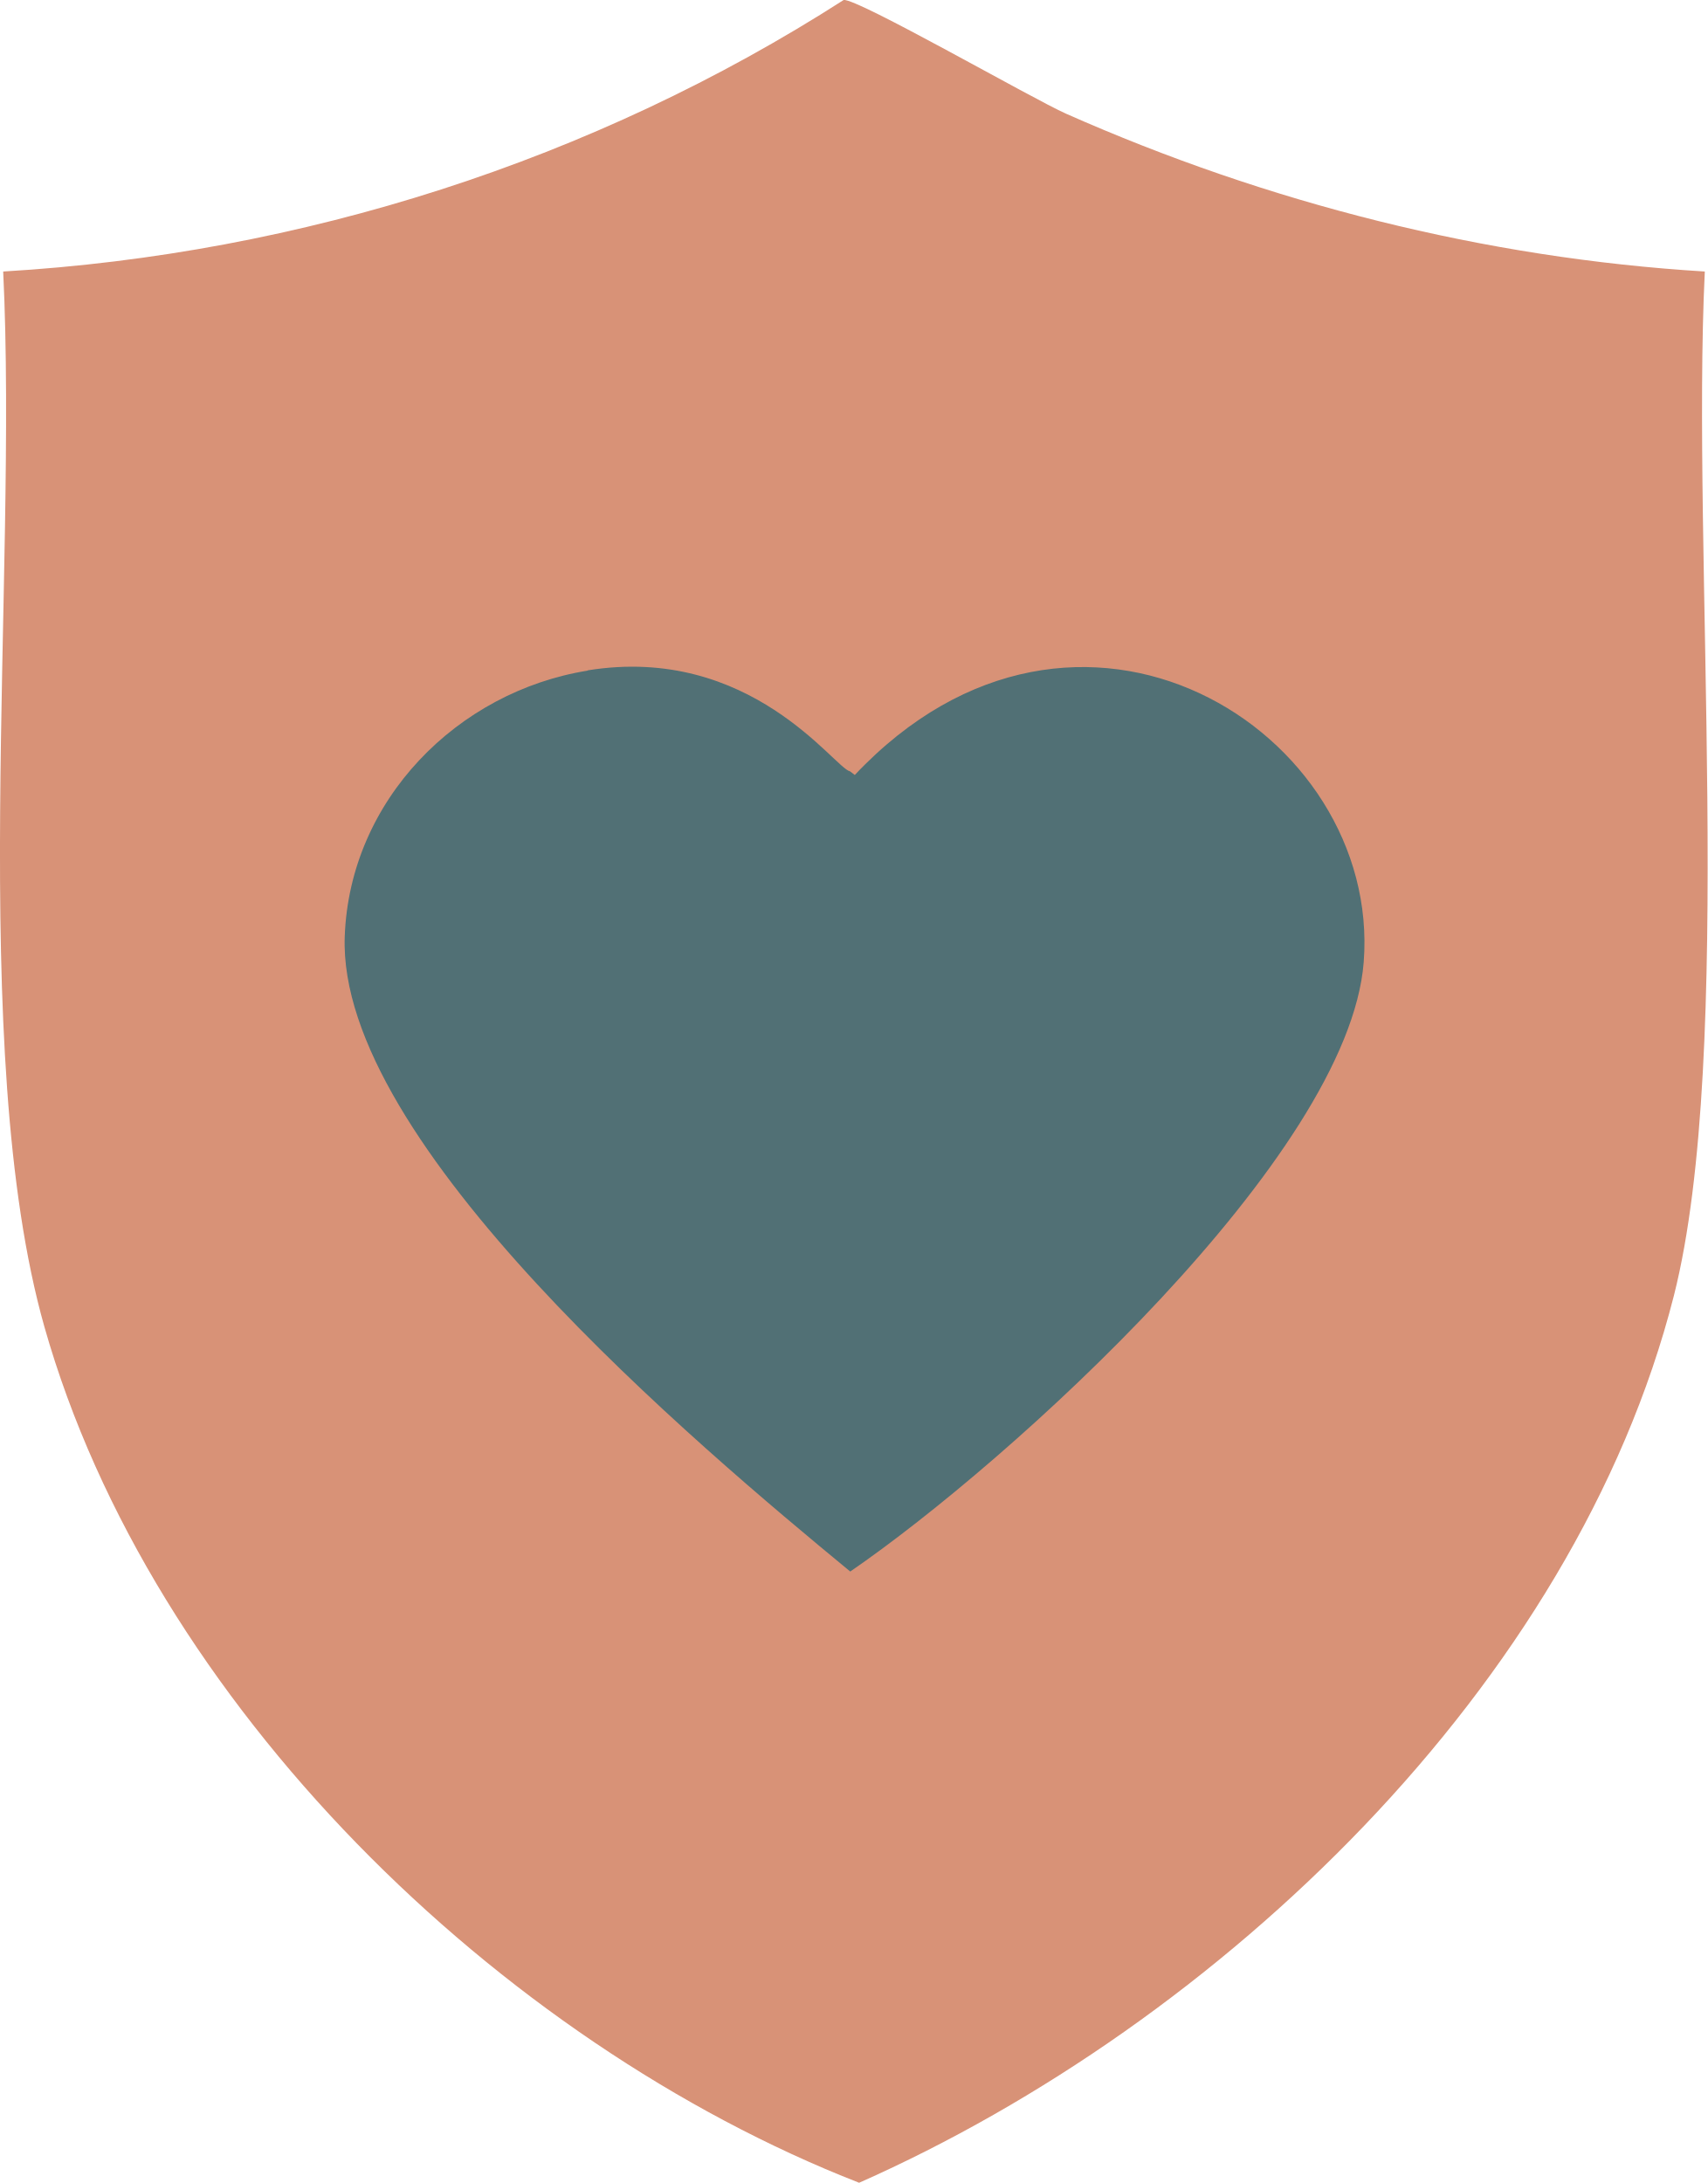
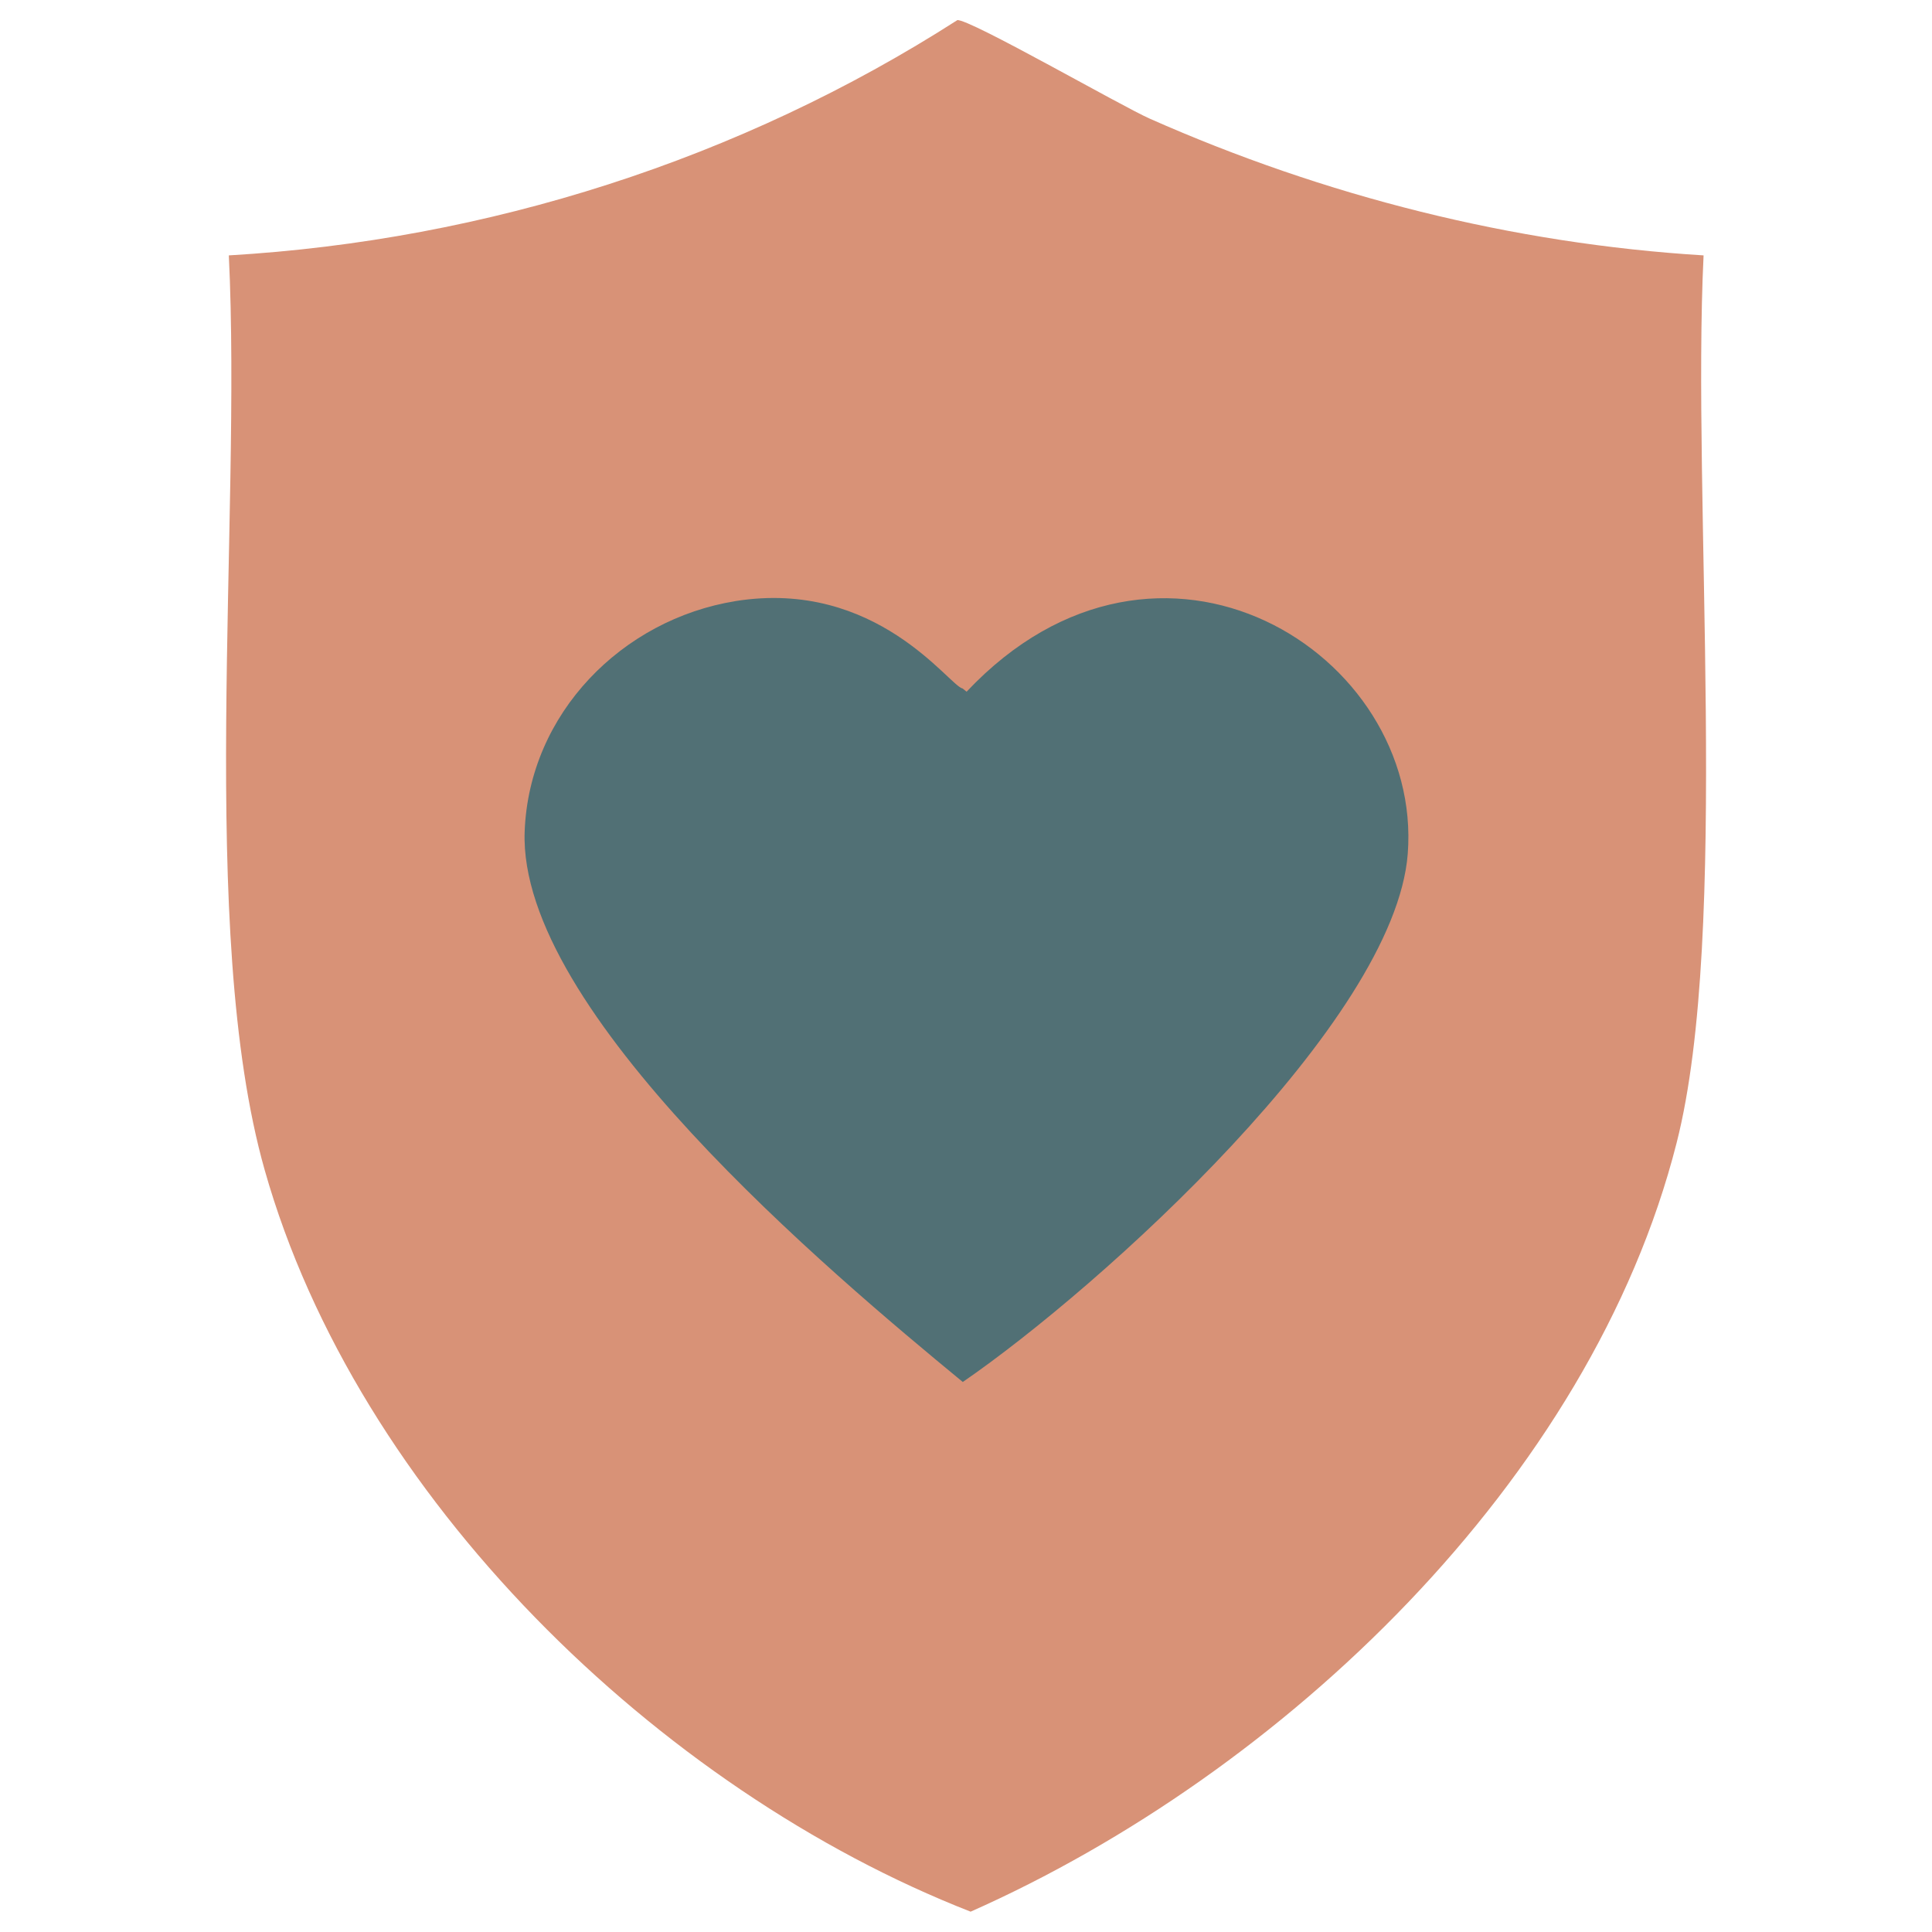
- <svg xmlns="http://www.w3.org/2000/svg" id="Layer_1" data-name="Layer 1" viewBox="0 0 75.1 96">
+ <svg xmlns="http://www.w3.org/2000/svg" id="Layer_1" data-name="Layer 1" viewBox="0 0 96 96">
  <defs>
    <style>
      .cls-1 {
        fill: #517075;
      }

      .cls-2 {
        fill: #d89277;
      }
    </style>
  </defs>
-   <path class="cls-2" d="M37.1,0c.57-.1,8.35,4.37,9.78,5,8.85,3.92,18.4,6.35,28.09,6.94-.6,12.35,1.35,34.34-1.36,45.04-4.36,17.14-19.99,31.99-35.83,39.01-15.86-6.2-31.13-21.07-35.83-37.65C-1.48,46.21.8,25.46.14,11.94,13.24,11.17,26.08,7.07,37.1,0Z" />
-   <path class="cls-1" d="M25.84,29.48c7.18-1.16,10.87,4.32,11.54,4.44l.21.16c9.79-10.38,23.17-1.95,22.38,8.23-.66,8.51-15.59,22-22.58,26.8-6.72-5.54-22.57-18.83-22.23-27.93.22-6,4.96-10.77,10.69-11.69Z" />
+   <path class="cls-2" d="M47.56,1c.56-.1,8.17,4.28,9.58,4.9,8.67,3.84,18.02,6.21,27.51,6.79-.59,12.09,1.33,33.63-1.34,44.1-4.26,16.78-19.57,31.32-35.08,38.2-15.53-6.07-30.49-20.63-35.08-36.86-3.37-11.89-1.13-32.2-1.78-45.44,12.83-.75,25.41-4.77,36.2-11.69Z" />
+   <path class="cls-1" d="M36.53,29.87c7.03-1.13,10.65,4.23,11.3,4.34l.2.16c9.58-10.16,22.69-1.91,21.92,8.06-.65,8.33-15.27,21.54-22.11,26.24-6.58-5.42-22.1-18.43-21.77-27.35.22-5.88,4.85-10.54,10.47-11.45Z" />
</svg>
